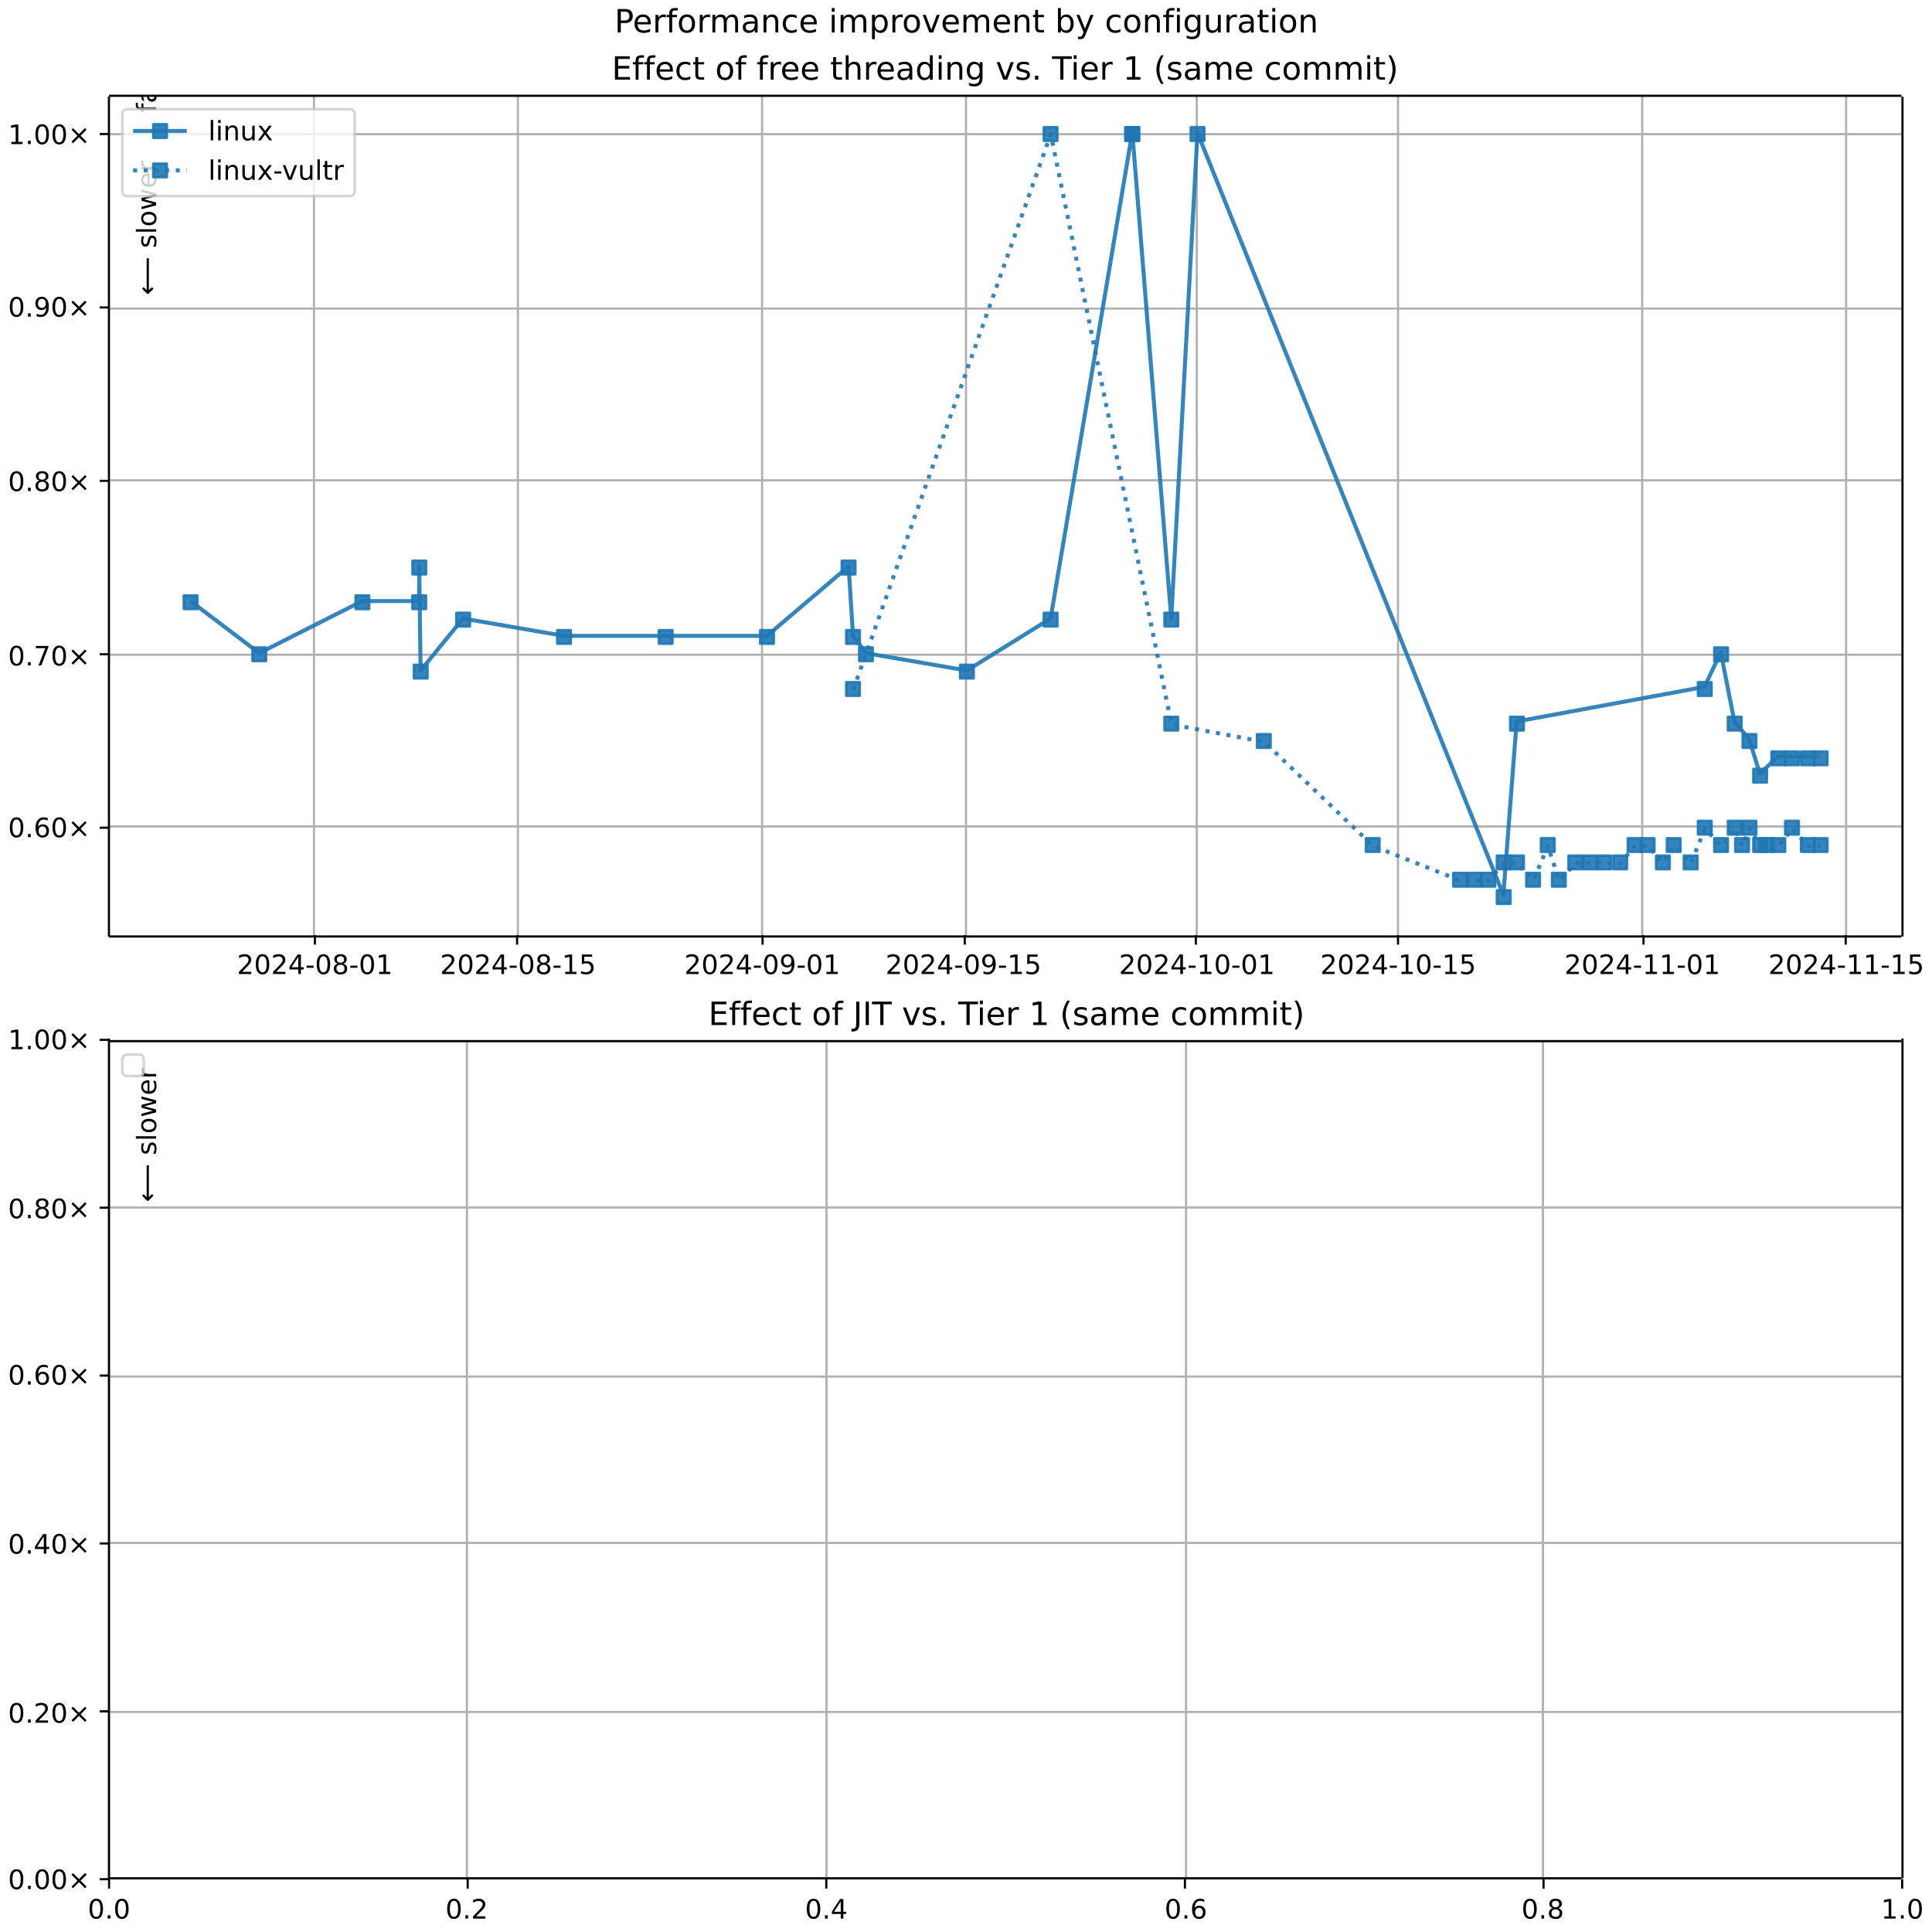
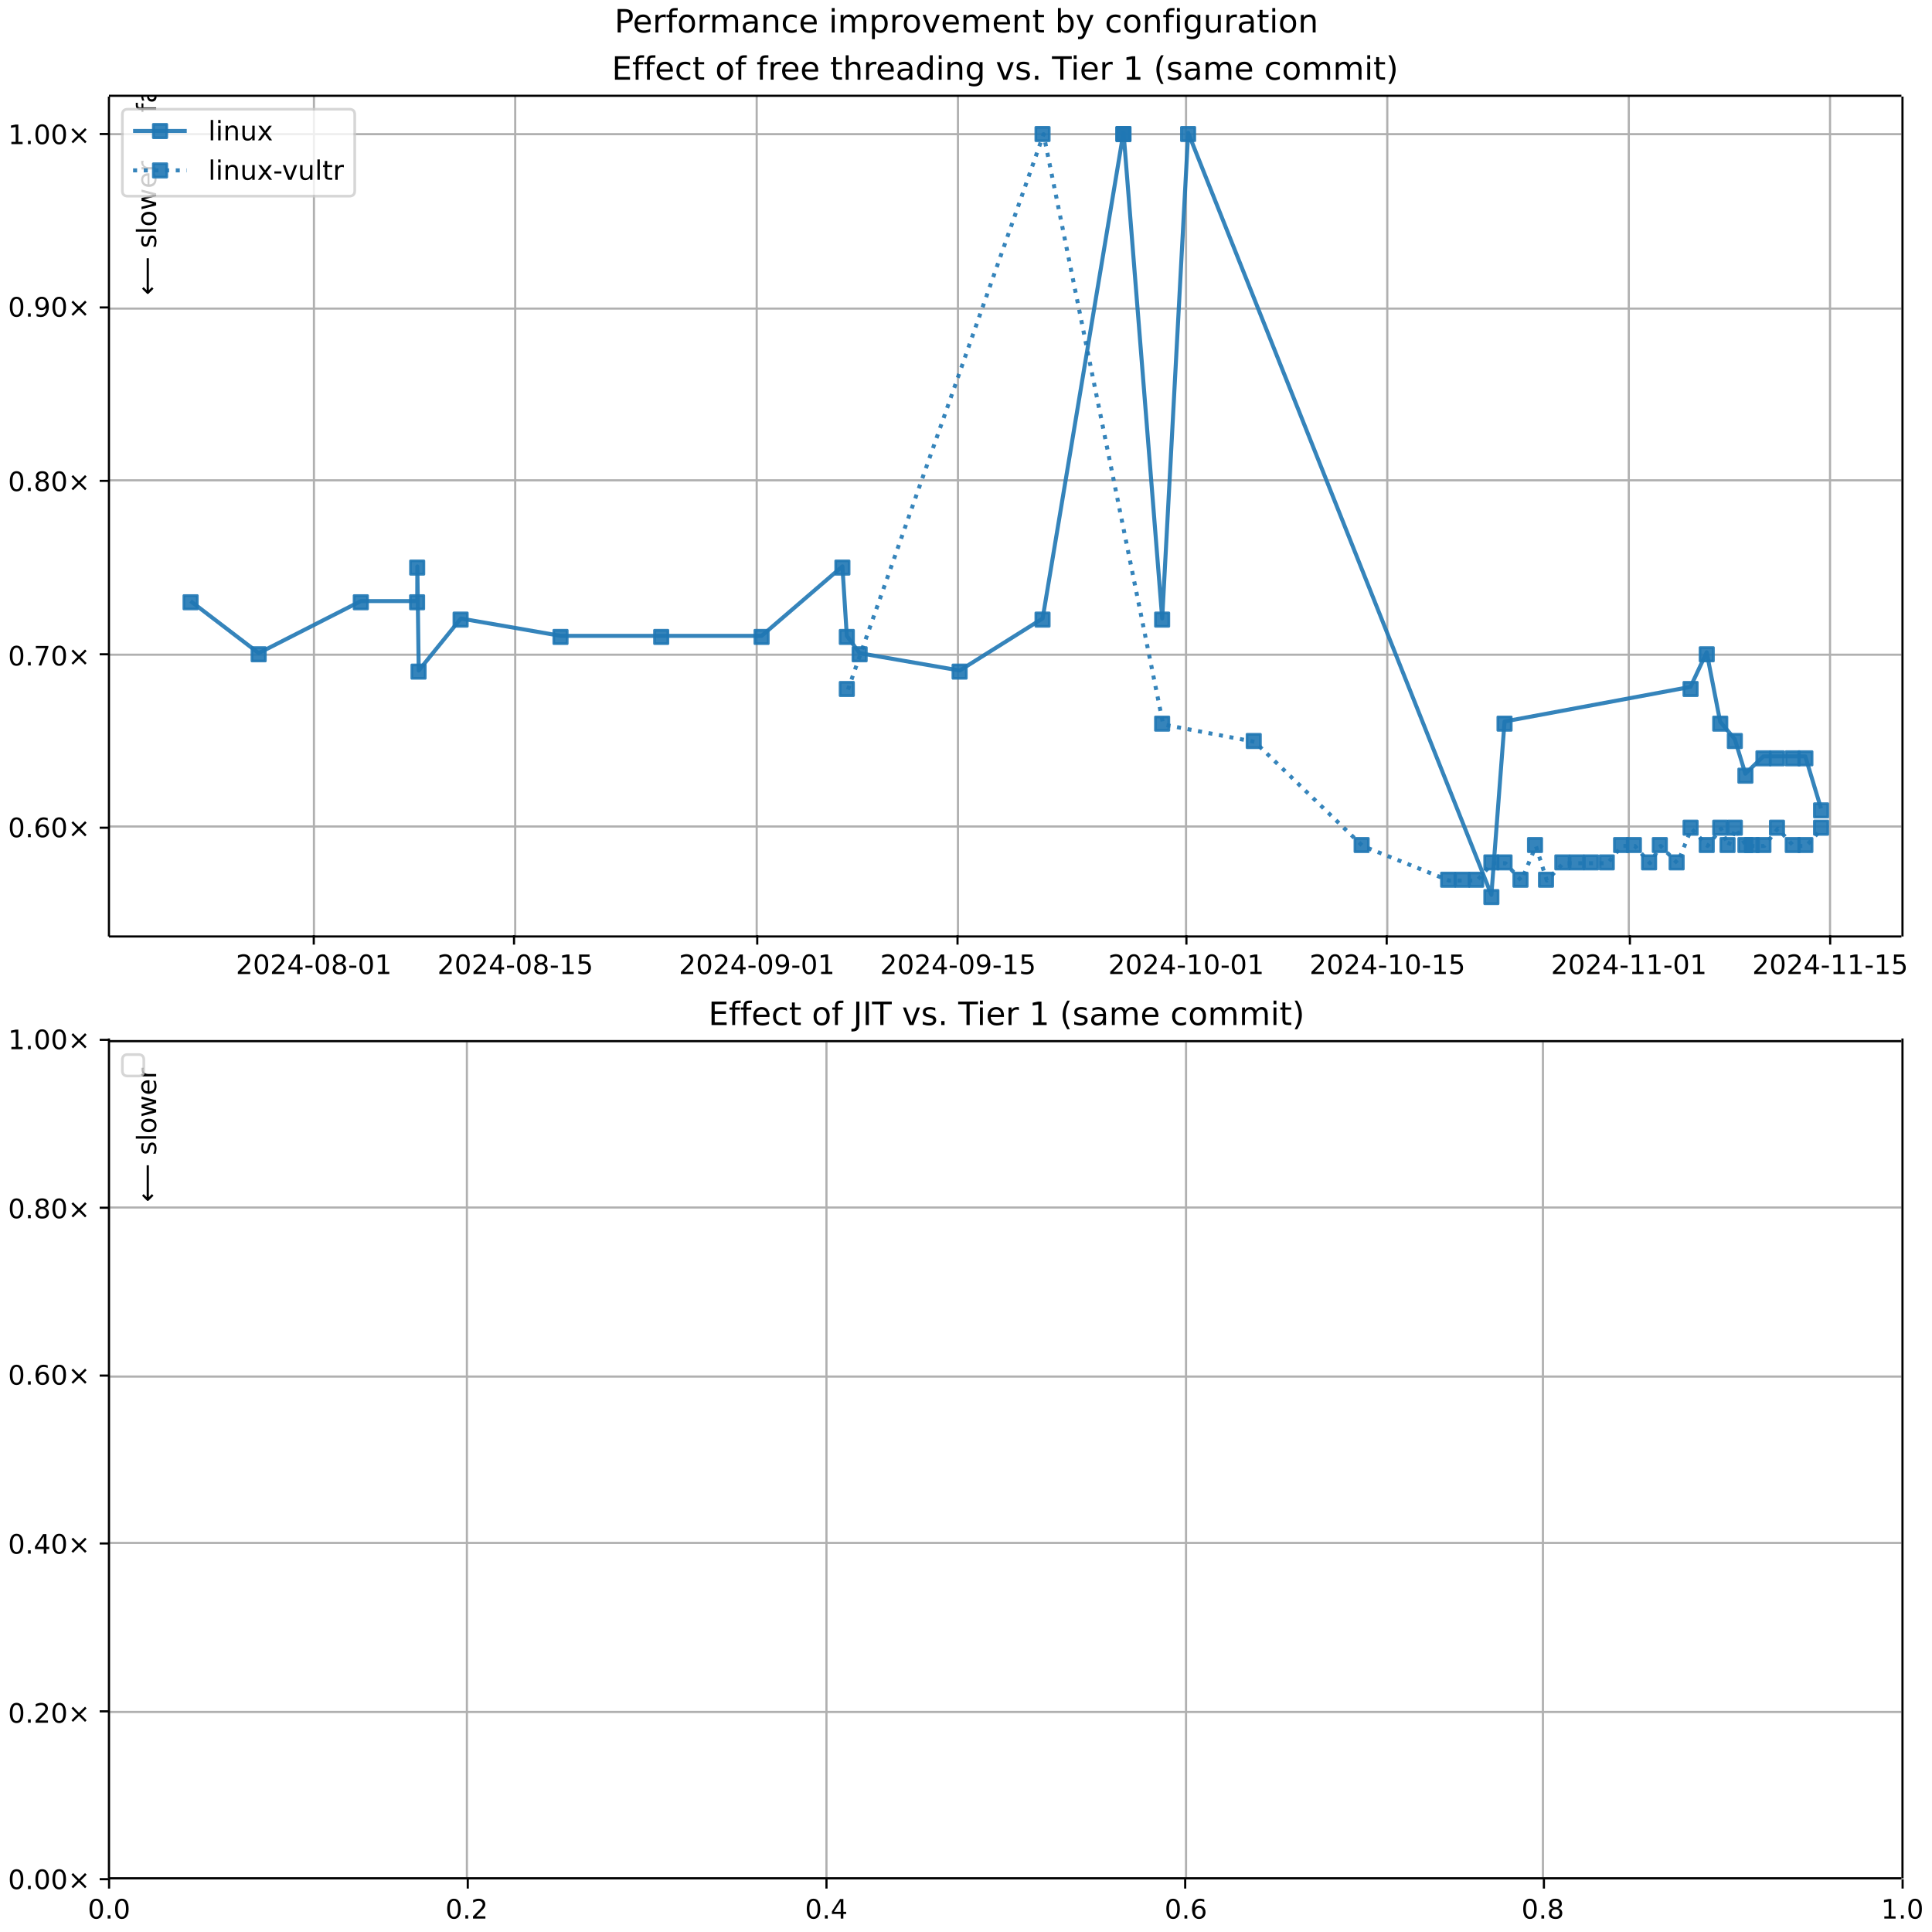
<svg xmlns="http://www.w3.org/2000/svg" xmlns:xlink="http://www.w3.org/1999/xlink" width="720pt" height="720pt" version="1.1" viewBox="0 0 720 720">
  <defs>
    <style type="text/css">*{stroke-linejoin: round; stroke-linecap: butt}</style>
  </defs>
  <path d="m0 720h720v-720h-720z" fill="#fff" />
  <path d="m40.6 349h668v-313h-668z" fill="#fff" />
  <path d="m117 349v-313" clip-path="url(#c)" fill="none" stroke="#b0b0b0" stroke-linecap="square" stroke-width=".8" />
  <defs>
    <path id="j" d="m0 0v3.5" stroke="#000" stroke-width=".8" />
  </defs>
-   <use x="117.356" y="348.529" stroke="#000000" stroke-width=".8" xlink:href="#j" />
-   <g transform="translate(88.3 363) scale(.1 -.1)">
+   <use x="116.929" y="348.529" stroke="#000000" stroke-width=".8" xlink:href="#j" />
+   <g transform="translate(87.9 363) scale(.1 -.1)">
    <defs>
      <path id="f" transform="scale(.0156)" d="m1228 531h2203v-531h-2962v531q359 372 979 998 621 627 780 809 303 340 423 576 121 236 121 464 0 372-261 606-261 235-680 235-297 0-627-103-329-103-704-313v638q381 153 712 231 332 78 607 78 725 0 1156-363 431-362 431-968 0-288-108-546-107-257-392-607-78-91-497-524-418-433-1181-1211z" />
      <path id="b" transform="scale(.0156)" d="m2034 4250q-487 0-733-480-245-479-245-1442 0-959 245-1439 246-480 733-480 491 0 736 480 246 480 246 1439 0 963-246 1442-245 480-736 480zm0 500q785 0 1199-621 414-620 414-1801 0-1178-414-1799-414-620-1199-620-784 0-1198 620-414 621-414 1799 0 1181 414 1801 414 621 1198 621z" />
      <path id="r" transform="scale(.0156)" d="m2419 4116-1594-2491h1594v2491zm-166 550h794v-3041h666v-525h-666v-1100h-628v1100h-2106v609l1940 2957z" />
      <path id="h" transform="scale(.0156)" d="m313 2009h1684v-512h-1684v512z" />
      <path id="y" transform="scale(.0156)" d="m2034 2216q-450 0-708-241-257-241-257-662 0-422 257-663 258-241 708-241t709 242q260 243 260 662 0 421-258 662-257 241-711 241zm-631 268q-406 100-633 378-226 279-226 679 0 559 398 884 399 325 1092 325 697 0 1094-325t397-884q0-400-227-679-226-278-629-378 456-106 710-416 255-309 255-755 0-679-414-1042-414-362-1186-362-771 0-1186 362-414 363-414 1042 0 446 256 755 257 310 713 416zm-231 997q0-362 226-565 227-203 636-203 407 0 636 203 230 203 230 565 0 363-230 566-229 203-636 203-409 0-636-203-226-203-226-566z" />
      <path id="d" transform="scale(.0156)" d="m794 531h1031v3560l-1122-225v575l1116 225h631v-4135h1031v-531h-2687v531z" />
    </defs>
    <use xlink:href="#f" />
    <use x="63.623" xlink:href="#b" />
    <use x="127.246" xlink:href="#f" />
    <use x="190.869" xlink:href="#r" />
    <use x="254.492" xlink:href="#h" />
    <use x="290.576" xlink:href="#b" />
    <use x="354.199" xlink:href="#y" />
    <use x="417.822" xlink:href="#h" />
    <use x="453.906" xlink:href="#b" />
    <use x="517.529" xlink:href="#d" />
  </g>
-   <path d="m193 349v-313" clip-path="url(#c)" fill="none" stroke="#b0b0b0" stroke-linecap="square" stroke-width=".8" />
-   <use x="192.703" y="348.529" stroke="#000000" stroke-width=".8" xlink:href="#j" />
-   <g transform="translate(164 363) scale(.1 -.1)">
+   <path d="m192 349v-313" clip-path="url(#c)" fill="none" stroke="#b0b0b0" stroke-linecap="square" stroke-width=".8" />
+   <use x="191.568" y="348.529" stroke="#000000" stroke-width=".8" xlink:href="#j" />
+   <g transform="translate(163 363) scale(.1 -.1)">
    <defs>
      <path id="ab" transform="scale(.0156)" d="m691 4666h2478v-532h-1900v-1143q137 47 274 70 138 23 276 23 781 0 1237-428 457-428 457-1159 0-753-469-1171-469-417-1322-417-294 0-599 50-304 50-629 150v635q281-153 581-228t634-75q541 0 856 284 316 284 316 772 0 487-316 771-315 285-856 285-253 0-505-56-251-56-513-175v2344z" />
    </defs>
    <use xlink:href="#f" />
    <use x="63.623" xlink:href="#b" />
    <use x="127.246" xlink:href="#f" />
    <use x="190.869" xlink:href="#r" />
    <use x="254.492" xlink:href="#h" />
    <use x="290.576" xlink:href="#b" />
    <use x="354.199" xlink:href="#y" />
    <use x="417.822" xlink:href="#h" />
    <use x="453.906" xlink:href="#d" />
    <use x="517.529" xlink:href="#ab" />
  </g>
-   <path d="m284 349v-313" clip-path="url(#c)" fill="none" stroke="#b0b0b0" stroke-linecap="square" stroke-width=".8" />
-   <use x="284.195" y="348.529" stroke="#000000" stroke-width=".8" xlink:href="#j" />
-   <g transform="translate(255 363) scale(.1 -.1)">
+   <path d="m282 349v-313" clip-path="url(#c)" fill="none" stroke="#b0b0b0" stroke-linecap="square" stroke-width=".8" />
+   <use x="282.201" y="348.529" stroke="#000000" stroke-width=".8" xlink:href="#j" />
+   <g transform="translate(253 363) scale(.1 -.1)">
    <defs>
      <path id="ad" transform="scale(.0156)" d="m703 97v575q238-113 481-172 244-59 479-59 625 0 954 420 330 420 377 1277-181-269-460-413-278-144-615-144-700 0-1108 423-408 424-408 1159 0 718 425 1152 425 435 1131 435 810 0 1236-621 427-620 427-1801 0-1103-524-1761-523-658-1407-658-238 0-482 47-243 47-506 141zm1256 1978q425 0 673 290 249 291 249 798 0 503-249 795-248 292-673 292t-673-292-248-795q0-507 248-798 248-290 673-290z" />
    </defs>
    <use xlink:href="#f" />
    <use x="63.623" xlink:href="#b" />
    <use x="127.246" xlink:href="#f" />
    <use x="190.869" xlink:href="#r" />
    <use x="254.492" xlink:href="#h" />
    <use x="290.576" xlink:href="#b" />
    <use x="354.199" xlink:href="#ad" />
    <use x="417.822" xlink:href="#h" />
    <use x="453.906" xlink:href="#b" />
    <use x="517.529" xlink:href="#d" />
  </g>
-   <path d="m360 349v-313" clip-path="url(#c)" fill="none" stroke="#b0b0b0" stroke-linecap="square" stroke-width=".8" />
-   <use x="359.541" y="348.529" stroke="#000000" stroke-width=".8" xlink:href="#j" />
-   <g transform="translate(330 363) scale(.1 -.1)">
+   <path d="m357 349v-313" clip-path="url(#c)" fill="none" stroke="#b0b0b0" stroke-linecap="square" stroke-width=".8" />
+   <use x="356.84" y="348.529" stroke="#000000" stroke-width=".8" xlink:href="#j" />
+   <g transform="translate(328 363) scale(.1 -.1)">
    <use xlink:href="#f" />
    <use x="63.623" xlink:href="#b" />
    <use x="127.246" xlink:href="#f" />
    <use x="190.869" xlink:href="#r" />
    <use x="254.492" xlink:href="#h" />
    <use x="290.576" xlink:href="#b" />
    <use x="354.199" xlink:href="#ad" />
    <use x="417.822" xlink:href="#h" />
    <use x="453.906" xlink:href="#d" />
    <use x="517.529" xlink:href="#ab" />
  </g>
-   <path d="m446 349v-313" clip-path="url(#c)" fill="none" stroke="#b0b0b0" stroke-linecap="square" stroke-width=".8" />
-   <use x="445.651" y="348.529" stroke="#000000" stroke-width=".8" xlink:href="#j" />
-   <g transform="translate(417 363) scale(.1 -.1)">
+   <path d="m442 349v-313" clip-path="url(#c)" fill="none" stroke="#b0b0b0" stroke-linecap="square" stroke-width=".8" />
+   <use x="442.142" y="348.529" stroke="#000000" stroke-width=".8" xlink:href="#j" />
+   <g transform="translate(413 363) scale(.1 -.1)">
    <use xlink:href="#f" />
    <use x="63.623" xlink:href="#b" />
    <use x="127.246" xlink:href="#f" />
    <use x="190.869" xlink:href="#r" />
    <use x="254.492" xlink:href="#h" />
    <use x="290.576" xlink:href="#d" />
    <use x="354.199" xlink:href="#b" />
    <use x="417.822" xlink:href="#h" />
    <use x="453.906" xlink:href="#b" />
    <use x="517.529" xlink:href="#d" />
  </g>
-   <path d="m521 349v-313" clip-path="url(#c)" fill="none" stroke="#b0b0b0" stroke-linecap="square" stroke-width=".8" />
-   <use x="520.998" y="348.529" stroke="#000000" stroke-width=".8" xlink:href="#j" />
-   <g transform="translate(492 363) scale(.1 -.1)">
+   <path d="m517 349v-313" clip-path="url(#c)" fill="none" stroke="#b0b0b0" stroke-linecap="square" stroke-width=".8" />
+   <use x="516.781" y="348.529" stroke="#000000" stroke-width=".8" xlink:href="#j" />
+   <g transform="translate(488 363) scale(.1 -.1)">
    <use xlink:href="#f" />
    <use x="63.623" xlink:href="#b" />
    <use x="127.246" xlink:href="#f" />
    <use x="190.869" xlink:href="#r" />
    <use x="254.492" xlink:href="#h" />
    <use x="290.576" xlink:href="#d" />
    <use x="354.199" xlink:href="#b" />
    <use x="417.822" xlink:href="#h" />
    <use x="453.906" xlink:href="#d" />
    <use x="517.529" xlink:href="#ab" />
  </g>
-   <path d="m612 349v-313" clip-path="url(#c)" fill="none" stroke="#b0b0b0" stroke-linecap="square" stroke-width=".8" />
-   <use x="612.49" y="348.529" stroke="#000000" stroke-width=".8" xlink:href="#j" />
-   <g transform="translate(583 363) scale(.1 -.1)">
+   <path d="m607 349v-313" clip-path="url(#c)" fill="none" stroke="#b0b0b0" stroke-linecap="square" stroke-width=".8" />
+   <use x="607.414" y="348.529" stroke="#000000" stroke-width=".8" xlink:href="#j" />
+   <g transform="translate(578 363) scale(.1 -.1)">
    <use xlink:href="#f" />
    <use x="63.623" xlink:href="#b" />
    <use x="127.246" xlink:href="#f" />
    <use x="190.869" xlink:href="#r" />
    <use x="254.492" xlink:href="#h" />
    <use x="290.576" xlink:href="#d" />
    <use x="354.199" xlink:href="#d" />
    <use x="417.822" xlink:href="#h" />
    <use x="453.906" xlink:href="#b" />
    <use x="517.529" xlink:href="#d" />
  </g>
-   <path d="m688 349v-313" clip-path="url(#c)" fill="none" stroke="#b0b0b0" stroke-linecap="square" stroke-width=".8" />
-   <use x="687.836" y="348.529" stroke="#000000" stroke-width=".8" xlink:href="#j" />
-   <g transform="translate(659 363) scale(.1 -.1)">
+   <path d="m682 349v-313" clip-path="url(#c)" fill="none" stroke="#b0b0b0" stroke-linecap="square" stroke-width=".8" />
+   <use x="682.053" y="348.529" stroke="#000000" stroke-width=".8" xlink:href="#j" />
+   <g transform="translate(653 363) scale(.1 -.1)">
    <use xlink:href="#f" />
    <use x="63.623" xlink:href="#b" />
    <use x="127.246" xlink:href="#f" />
    <use x="190.869" xlink:href="#r" />
    <use x="254.492" xlink:href="#h" />
    <use x="290.576" xlink:href="#d" />
    <use x="354.199" xlink:href="#d" />
    <use x="417.822" xlink:href="#h" />
    <use x="453.906" xlink:href="#d" />
    <use x="517.529" xlink:href="#ab" />
  </g>
  <path d="m40.6 308h668" clip-path="url(#c)" fill="none" stroke="#b0b0b0" stroke-linecap="square" stroke-width=".8" />
  <defs>
    <path id="l" d="m0 0h-3.5" stroke="#000" stroke-width=".8" />
  </defs>
  <use x="40.646" y="308.46" stroke="#000000" stroke-width=".8" xlink:href="#l" />
  <g transform="translate(3 312) scale(.1 -.1)">
    <defs>
      <path id="e" transform="scale(.0156)" d="m684 794h660v-794h-660v794z" />
      <path id="ae" transform="scale(.0156)" d="m2113 2584q-425 0-674-291-248-290-248-796 0-503 248-796 249-292 674-292t673 292q248 293 248 796 0 506-248 796-248 291-673 291zm1253 1979v-575q-238 112-480 171-242 60-480 60-625 0-955-422-329-422-376-1275 184 272 462 417 279 145 613 145 703 0 1111-427 408-426 408-1160 0-719-425-1154-425-434-1131-434-810 0-1238 620-428 621-428 1799 0 1106 525 1764t1409 658q238 0 480-47t505-140z" />
      <path id="m" transform="scale(.0156)" d="m4488 3438-1429-1435 1429-1428-372-378-1435 1434-1434-1434-369 378 1425 1428-1425 1435 369 378 1434-1435 1435 1435 372-378z" />
    </defs>
    <use xlink:href="#b" />
    <use x="63.623" xlink:href="#e" />
    <use x="95.41" xlink:href="#ae" />
    <use x="159.033" xlink:href="#b" />
    <use x="222.656" xlink:href="#m" />
  </g>
  <path d="m40.6 244h668" clip-path="url(#c)" fill="none" stroke="#b0b0b0" stroke-linecap="square" stroke-width=".8" />
  <use x="40.646" y="243.833" stroke="#000000" stroke-width=".8" xlink:href="#l" />
  <g transform="translate(3 248) scale(.1 -.1)">
    <defs>
      <path id="av" transform="scale(.0156)" d="m525 4666h3e3v-269l-1694-4397h-659l1594 4134h-2241v532z" />
    </defs>
    <use xlink:href="#b" />
    <use x="63.623" xlink:href="#e" />
    <use x="95.41" xlink:href="#av" />
    <use x="159.033" xlink:href="#b" />
    <use x="222.656" xlink:href="#m" />
  </g>
  <path d="m40.6 179h668" clip-path="url(#c)" fill="none" stroke="#b0b0b0" stroke-linecap="square" stroke-width=".8" />
  <use x="40.646" y="179.205" stroke="#000000" stroke-width=".8" xlink:href="#l" />
  <g transform="translate(3 183) scale(.1 -.1)">
    <use xlink:href="#b" />
    <use x="63.623" xlink:href="#e" />
    <use x="95.41" xlink:href="#y" />
    <use x="159.033" xlink:href="#b" />
    <use x="222.656" xlink:href="#m" />
  </g>
  <path d="m40.6 115h668" clip-path="url(#c)" fill="none" stroke="#b0b0b0" stroke-linecap="square" stroke-width=".8" />
  <use x="40.646" y="114.578" stroke="#000000" stroke-width=".8" xlink:href="#l" />
  <g transform="translate(3 118) scale(.1 -.1)">
    <use xlink:href="#b" />
    <use x="63.623" xlink:href="#e" />
    <use x="95.41" xlink:href="#ad" />
    <use x="159.033" xlink:href="#b" />
    <use x="222.656" xlink:href="#m" />
  </g>
  <path d="m40.6 50h668" clip-path="url(#c)" fill="none" stroke="#b0b0b0" stroke-linecap="square" stroke-width=".8" />
  <use x="40.646" y="49.951" stroke="#000000" stroke-width=".8" xlink:href="#l" />
  <g transform="translate(3 53.7) scale(.1 -.1)">
    <use xlink:href="#d" />
    <use x="63.623" xlink:href="#e" />
    <use x="95.41" xlink:href="#b" />
    <use x="159.033" xlink:href="#b" />
    <use x="222.656" xlink:href="#m" />
  </g>
-   <path d="m71 224 25.6 19.4 38.4-19.4h21.2l0.034-12.9 0.512 38.8 15.8-19.4 37.6 6.46h37.9 37.8l30.4-25.9 1.66 25.9 4.83 6.46 37.6 6.46 31.2-19.4 30.4-181h0.056l14.5 181 9.77-181 114 284 4.95-64.6 70-12.9 6.08-12.9 5.08 25.9 5.49 6.46 3.98 12.9 6.78-6.46h5.1 5.93 4.75" clip-path="url(#c)" fill="none" stroke="#1f77b4" stroke-linecap="square" stroke-opacity=".9" stroke-width="1.5" />
+   <path d="m71 224 25.4 19.4 38.1-19.4h21l0.034-12.9 0.508 38.8 15.7-19.4 37.2 6.46h37.5 37.4l30.1-25.9 1.64 25.9 4.78 6.46 37.3 6.46 30.9-19.4 30.1-181h0.056l14.4 181 9.68-181 113 284 4.91-64.6 69.3-12.9 6.02-12.9 5.03 25.9 5.44 6.46 3.94 12.9 6.71-6.46h5.05 5.87 4.71l5.86 19.4" clip-path="url(#c)" fill="none" stroke="#1f77b4" stroke-linecap="square" stroke-opacity=".9" stroke-width="1.5" />
  <defs>
    <path id="a" d="m-2.5 2.5h5v-5h-5z" stroke="#1f77b4" stroke-opacity=".9" />
  </defs>
  <g clip-path="url(#c)" fill="#1f77b4" fill-opacity=".9" stroke="#1f77b4" stroke-opacity=".9">
-     <use x="71.02" y="224.444" xlink:href="#a" />
-     <use x="96.627" y="243.833" xlink:href="#a" />
-     <use x="135.056" y="224.444" xlink:href="#a" />
-     <use x="156.229" y="224.444" xlink:href="#a" />
-     <use x="156.263" y="211.519" xlink:href="#a" />
-     <use x="156.776" y="250.295" xlink:href="#a" />
-     <use x="172.6" y="230.907" xlink:href="#a" />
-     <use x="210.187" y="237.37" xlink:href="#a" />
-     <use x="248.071" y="237.37" xlink:href="#a" />
-     <use x="285.828" y="237.37" xlink:href="#a" />
-     <use x="316.232" y="211.519" xlink:href="#a" />
-     <use x="317.889" y="237.37" xlink:href="#a" />
-     <use x="322.716" y="243.833" xlink:href="#a" />
-     <use x="360.326" y="250.295" xlink:href="#a" />
-     <use x="391.525" y="230.907" xlink:href="#a" />
-     <use x="421.923" y="49.951" xlink:href="#a" />
-     <use x="421.98" y="49.951" xlink:href="#a" />
-     <use x="436.516" y="230.907" xlink:href="#a" />
-     <use x="446.289" y="49.951" xlink:href="#a" />
-     <use x="560.381" y="334.311" xlink:href="#a" />
-     <use x="565.332" y="269.684" xlink:href="#a" />
-     <use x="635.318" y="256.758" xlink:href="#a" />
-     <use x="641.394" y="243.833" xlink:href="#a" />
-     <use x="646.477" y="269.684" xlink:href="#a" />
-     <use x="651.969" y="276.146" xlink:href="#a" />
-     <use x="655.948" y="289.072" xlink:href="#a" />
-     <use x="662.726" y="282.609" xlink:href="#a" />
-     <use x="667.822" y="282.609" xlink:href="#a" />
-     <use x="673.752" y="282.609" xlink:href="#a" />
-     <use x="678.506" y="282.609" xlink:href="#a" />
+     <use x="71.027" y="224.444" xlink:href="#a" />
+     <use x="96.394" y="243.833" xlink:href="#a" />
+     <use x="134.462" y="224.444" xlink:href="#a" />
+     <use x="155.437" y="224.444" xlink:href="#a" />
+     <use x="155.471" y="211.519" xlink:href="#a" />
+     <use x="155.978" y="250.295" xlink:href="#a" />
+     <use x="171.654" y="230.907" xlink:href="#a" />
+     <use x="208.888" y="237.37" xlink:href="#a" />
+     <use x="246.416" y="237.37" xlink:href="#a" />
+     <use x="283.819" y="237.37" xlink:href="#a" />
+     <use x="313.938" y="211.519" xlink:href="#a" />
+     <use x="315.579" y="237.37" xlink:href="#a" />
+     <use x="320.361" y="243.833" xlink:href="#a" />
+     <use x="357.617" y="250.295" xlink:href="#a" />
+     <use x="388.524" y="230.907" xlink:href="#a" />
+     <use x="418.637" y="49.951" xlink:href="#a" />
+     <use x="418.693" y="49.951" xlink:href="#a" />
+     <use x="433.092" y="230.907" xlink:href="#a" />
+     <use x="442.774" y="49.951" xlink:href="#a" />
+     <use x="555.795" y="334.311" xlink:href="#a" />
+     <use x="560.7" y="269.684" xlink:href="#a" />
+     <use x="630.029" y="256.758" xlink:href="#a" />
+     <use x="636.048" y="243.833" xlink:href="#a" />
+     <use x="641.082" y="269.684" xlink:href="#a" />
+     <use x="646.523" y="276.146" xlink:href="#a" />
+     <use x="650.465" y="289.072" xlink:href="#a" />
+     <use x="657.179" y="282.609" xlink:href="#a" />
+     <use x="662.227" y="282.609" xlink:href="#a" />
+     <use x="668.102" y="282.609" xlink:href="#a" />
+     <use x="672.811" y="282.609" xlink:href="#a" />
+     <use x="678.666" y="301.997" xlink:href="#a" />
  </g>
  <g stroke="#1f77b4" stroke-opacity=".9">
-     <path d="m318 257 73.6-207 45 220 34.5 6.46 40.6 38.8 32.5 12.9h5.31 5.24l5.72-6.46h4.95l6 6.46 5.47-12.9 4.13 12.9 6.15-6.46h5.44 5.37 5.9l5.38-6.46h4.83l5.7 6.46 4.04-6.46 6.32 6.46 5.25-12.9 6.08 6.46 5.08-6.46 2.75 6.46 2.75-6.46 3.98 6.46h2.42 4.36l5.1-6.46 5.93 6.46h4.75" clip-path="url(#c)" fill="none" stroke-dasharray="1.5,2.475" stroke-width="1.5" />
+     <path d="m316 257 72.9-207 44.6 220 34.1 6.46 40.2 38.8 32.2 12.9h5.26 5.19l5.66-6.46h4.91l5.94 6.46 5.42-12.9 4.09 12.9 6.09-6.46h5.39 5.32 5.85l5.33-6.46h4.78l5.65 6.46 4-6.46 6.26 6.46 5.2-12.9 6.02 6.46 5.03-6.46 2.72 6.46 2.72-6.46 3.94 6.46h2.4 4.32l5.05-6.46 5.87 6.46h4.71l5.86-6.46" clip-path="url(#c)" fill="none" stroke-dasharray="1.5,2.475" stroke-width="1.5" />
    <g clip-path="url(#c)" fill="#1f77b4" fill-opacity=".9">
-       <use x="317.889" y="256.758" xlink:href="#a" />
-       <use x="391.525" y="49.951" xlink:href="#a" />
-       <use x="436.516" y="269.684" xlink:href="#a" />
-       <use x="470.979" y="276.146" xlink:href="#a" />
-       <use x="511.57" y="314.923" xlink:href="#a" />
-       <use x="544.114" y="327.848" xlink:href="#a" />
-       <use x="549.428" y="327.848" xlink:href="#a" />
-       <use x="554.664" y="327.848" xlink:href="#a" />
-       <use x="560.381" y="321.386" xlink:href="#a" />
-       <use x="565.332" y="321.386" xlink:href="#a" />
-       <use x="571.333" y="327.848" xlink:href="#a" />
-       <use x="576.802" y="314.923" xlink:href="#a" />
-       <use x="580.928" y="327.848" xlink:href="#a" />
-       <use x="587.077" y="321.386" xlink:href="#a" />
-       <use x="592.516" y="321.386" xlink:href="#a" />
-       <use x="597.889" y="321.386" xlink:href="#a" />
-       <use x="603.793" y="321.386" xlink:href="#a" />
-       <use x="609.173" y="314.923" xlink:href="#a" />
-       <use x="614.002" y="314.923" xlink:href="#a" />
-       <use x="619.706" y="321.386" xlink:href="#a" />
-       <use x="623.744" y="314.923" xlink:href="#a" />
-       <use x="630.066" y="321.386" xlink:href="#a" />
-       <use x="635.318" y="308.46" xlink:href="#a" />
-       <use x="641.394" y="314.923" xlink:href="#a" />
-       <use x="646.477" y="308.46" xlink:href="#a" />
-       <use x="649.223" y="314.923" xlink:href="#a" />
-       <use x="651.969" y="308.46" xlink:href="#a" />
-       <use x="655.948" y="314.923" xlink:href="#a" />
-       <use x="658.368" y="314.923" xlink:href="#a" />
-       <use x="662.726" y="314.923" xlink:href="#a" />
-       <use x="667.822" y="308.46" xlink:href="#a" />
-       <use x="673.752" y="314.923" xlink:href="#a" />
-       <use x="678.506" y="314.923" xlink:href="#a" />
+       <use x="315.579" y="256.758" xlink:href="#a" />
+       <use x="388.524" y="49.951" xlink:href="#a" />
+       <use x="433.092" y="269.684" xlink:href="#a" />
+       <use x="467.232" y="276.146" xlink:href="#a" />
+       <use x="507.442" y="314.923" xlink:href="#a" />
+       <use x="539.681" y="327.848" xlink:href="#a" />
+       <use x="544.945" y="327.848" xlink:href="#a" />
+       <use x="550.132" y="327.848" xlink:href="#a" />
+       <use x="555.795" y="321.386" xlink:href="#a" />
+       <use x="560.7" y="321.386" xlink:href="#a" />
+       <use x="566.644" y="327.848" xlink:href="#a" />
+       <use x="572.062" y="314.923" xlink:href="#a" />
+       <use x="576.149" y="327.848" xlink:href="#a" />
+       <use x="582.24" y="321.386" xlink:href="#a" />
+       <use x="587.628" y="321.386" xlink:href="#a" />
+       <use x="592.95" y="321.386" xlink:href="#a" />
+       <use x="598.8" y="321.386" xlink:href="#a" />
+       <use x="604.129" y="314.923" xlink:href="#a" />
+       <use x="608.912" y="314.923" xlink:href="#a" />
+       <use x="614.563" y="321.386" xlink:href="#a" />
+       <use x="618.563" y="314.923" xlink:href="#a" />
+       <use x="624.826" y="321.386" xlink:href="#a" />
+       <use x="630.029" y="308.46" xlink:href="#a" />
+       <use x="636.048" y="314.923" xlink:href="#a" />
+       <use x="641.082" y="308.46" xlink:href="#a" />
+       <use x="643.803" y="314.923" xlink:href="#a" />
+       <use x="646.523" y="308.46" xlink:href="#a" />
+       <use x="650.465" y="314.923" xlink:href="#a" />
+       <use x="652.863" y="314.923" xlink:href="#a" />
+       <use x="657.179" y="314.923" xlink:href="#a" />
+       <use x="662.227" y="308.46" xlink:href="#a" />
+       <use x="668.102" y="314.923" xlink:href="#a" />
+       <use x="672.811" y="314.923" xlink:href="#a" />
+       <use x="678.666" y="308.46" xlink:href="#a" />
    </g>
  </g>
  <path d="m40.6 349v-313" fill="none" stroke="#000" stroke-linecap="square" stroke-width=".8" />
  <path d="m709 349v-313" fill="none" stroke="#000" stroke-linecap="square" stroke-width=".8" />
  <path d="m40.6 349h668" fill="none" stroke="#000" stroke-linecap="square" stroke-width=".8" />
  <path d="m40.6 35.7h668" fill="none" stroke="#000" stroke-linecap="square" stroke-width=".8" />
  <g clip-path="url(#c)">
    <g transform="translate(58.2 42) rotate(-90) scale(.1 -.1)">
      <defs>
        <path id="n" transform="scale(.0156)" d="m2375 4863v-479h-550q-309 0-430-125-120-125-120-450v-309h947v-447h-947v-3053h-578v3053h-550v447h550v244q0 584 272 851 272 268 862 268h544z" />
        <path id="v" transform="scale(.0156)" d="m2194 1759q-697 0-966-159t-269-544q0-306 202-486 202-179 548-179 479 0 768 339t289 901v128h-572zm1147 238v-2e3h-575v531q-197-318-491-470t-719-152q-537 0-855 302-317 302-317 808 0 590 395 890 396 300 1180 300h807v57q0 397-261 614t-733 217q-300 0-585-72-284-72-546-216v532q315 122 612 182 297 61 578 61 760 0 1135-394 375-393 375-1193z" />
        <path id="t" transform="scale(.0156)" d="m2834 3397v-544q-243 125-506 187-262 63-544 63-428 0-642-131t-214-394q0-200 153-314t616-217l197-44q612-131 870-370t258-667q0-488-386-773-386-284-1061-284-281 0-586 55t-642 164v594q319-166 628-249 309-82 613-82 406 0 624 139 219 139 219 392 0 234-158 359-157 125-692 241l-200 47q-534 112-772 345-237 233-237 639 0 494 350 762 350 269 994 269 318 0 599-47 282-46 519-140z" />
        <path id="o" transform="scale(.0156)" d="m1172 4494v-994h1184v-447h-1184v-1900q0-428 117-550t477-122h590v-481h-590q-666 0-919 248-253 249-253 905v1900h-422v447h422v994h578z" />
        <path id="g" transform="scale(.0156)" d="m3597 1894v-281h-2644q38-594 358-905t892-311q331 0 642 81t618 244v-544q-310-131-635-200t-659-69q-838 0-1327 487-489 488-489 1320 0 859 464 1363 464 505 1252 505 706 0 1117-455 411-454 411-1235zm-575 169q-6 471-264 752-258 282-683 282-481 0-770-272t-333-766l2050 4z" />
        <path id="k" transform="scale(.0156)" d="m2631 2963q-97 56-211 82-114 27-251 27-488 0-749-317t-261-911v-1844h-578v3500h578v-544q182 319 472 473 291 155 707 155 59 0 131-8 72-7 159-23l3-590z" />
        <path id="al" transform="scale(.0156)" d="m8863 2147v-281l-1229-1228-375 375 729 728h-7622v531h7622l-729 728 375 375 1229-1228z" />
      </defs>
      <use xlink:href="#n" />
      <use x="35.205" xlink:href="#v" />
      <use x="96.484" xlink:href="#t" />
      <use x="148.584" xlink:href="#o" />
      <use x="187.793" xlink:href="#g" />
      <use x="249.316" xlink:href="#k" />
      <use x="290.43" xlink:href="#DejaVuSans-20" />
      <use x="322.217" xlink:href="#al" />
    </g>
  </g>
  <g clip-path="url(#c)">
    <g transform="translate(58.2 110) rotate(-90) scale(.1 -.1)">
      <defs>
        <path id="am" transform="scale(.0156)" d="m313 1866v281l1228 1228 375-375-728-728h7621v-531h-7621l728-728-375-375-1228 1228z" />
        <path id="x" transform="scale(.0156)" d="m603 4863h575v-4863h-575v4863z" />
        <path id="p" transform="scale(.0156)" d="m1959 3097q-462 0-731-361t-269-989 267-989q268-361 733-361 460 0 728 362 269 363 269 988 0 622-269 986-268 364-728 364zm0 487q750 0 1178-488 429-487 429-1349 0-859-429-1349-428-489-1178-489-753 0-1180 489-426 490-426 1349 0 862 426 1349 427 488 1180 488z" />
        <path id="ag" transform="scale(.0156)" d="m269 3500h575l719-2731 715 2731h678l719-2731 716 2731h575l-916-3500h-678l-753 2869-756-2869h-679l-915 3500z" />
      </defs>
      <use xlink:href="#am" />
      <use x="143.359" xlink:href="#DejaVuSans-20" />
      <use x="175.146" xlink:href="#t" />
      <use x="227.246" xlink:href="#x" />
      <use x="255.029" xlink:href="#p" />
      <use x="316.211" xlink:href="#ag" />
      <use x="397.998" xlink:href="#g" />
      <use x="459.521" xlink:href="#k" />
    </g>
  </g>
  <g transform="translate(228 29.7) scale(.12 -.12)">
    <defs>
      <path id="ai" transform="scale(.0156)" d="m628 4666h2950v-532h-2319v-1381h2222v-531h-2222v-1691h2375v-531h-3006v4666z" />
      <path id="w" transform="scale(.0156)" d="m3122 3366v-538q-244 135-489 202t-495 67q-560 0-870-355-309-354-309-995t309-996q310-354 870-354 250 0 495 67t489 202v-532q-241-112-499-168-257-57-548-57-791 0-1257 497-465 497-465 1341 0 856 470 1346 471 491 1290 491 265 0 518-55 253-54 491-163z" />
      <path id="ap" transform="scale(.0156)" d="m3513 2113v-2113h-575v2094q0 497-194 743-194 247-581 247-466 0-735-297-269-296-269-809v-1978h-578v4863h578v-1907q207 316 486 472 280 156 646 156 603 0 912-373 310-373 310-1098z" />
      <path id="aq" transform="scale(.0156)" d="m2906 2969v1894h575v-4863h-575v525q-181-312-458-464-276-152-664-152-634 0-1033 506-398 507-398 1332t398 1331q399 506 1033 506 388 0 664-152 277-151 458-463zm-1959-1222q0-634 261-995t717-361 718 361q263 361 263 995t-263 995q-262 361-718 361t-717-361-261-995z" />
      <path id="q" transform="scale(.0156)" d="m603 3500h575v-3500h-575v3500zm0 1363h575v-729h-575v729z" />
      <path id="u" transform="scale(.0156)" d="m3513 2113v-2113h-575v2094q0 497-194 743-194 247-581 247-466 0-735-297-269-296-269-809v-1978h-578v3500h578v-544q207 316 486 472 280 156 646 156 603 0 912-373 310-373 310-1098z" />
      <path id="ah" transform="scale(.0156)" d="m2906 1791q0 625-258 968-257 344-723 344-462 0-720-344-258-343-258-968 0-622 258-966t720-344q466 0 723 344 258 344 258 966zm575-1357q0-893-397-1329-396-436-1215-436-303 0-572 45t-522 139v559q253-137 500-202 247-66 503-66 566 0 847 295t281 892v285q-178-310-456-463t-666-153q-643 0-1037 490-394 491-394 1301 0 812 394 1302 394 491 1037 491 388 0 666-153t456-462v531h575v-3066z" />
      <path id="z" transform="scale(.0156)" d="m191 3500h609l1094-2937 1094 2937h609l-1313-3500h-781l-1312 3500z" />
      <path id="ac" transform="scale(.0156)" d="m-19 4666h3947v-532h-1656v-4134h-634v4134h-1657v532z" />
      <path id="ak" transform="scale(.0156)" d="m1984 4856q-418-718-622-1422-203-703-203-1425 0-721 205-1429t620-1424h-500q-468 735-701 1444t-233 1409q0 697 231 1403 232 707 703 1444h500z" />
      <path id="s" transform="scale(.0156)" d="m3328 2828q216 388 516 572t706 184q547 0 844-383 297-382 297-1088v-2113h-578v2094q0 503-179 746-178 244-543 244-447 0-707-297-259-296-259-809v-1978h-578v2094q0 506-178 748t-550 242q-441 0-701-298-259-298-259-808v-1978h-578v3500h578v-544q197 322 472 475t653 153q382 0 649-194 267-193 395-562z" />
      <path id="aj" transform="scale(.0156)" d="m513 4856h500q468-737 701-1444 233-706 233-1403 0-700-233-1409t-701-1444h-500q415 716 620 1424t205 1429q0 722-205 1425-205 704-620 1422z" />
    </defs>
    <use xlink:href="#ai" />
    <use x="63.184" xlink:href="#n" />
    <use x="98.389" xlink:href="#n" />
    <use x="133.594" xlink:href="#g" />
    <use x="195.117" xlink:href="#w" />
    <use x="250.098" xlink:href="#o" />
    <use x="289.307" xlink:href="#DejaVuSans-20" />
    <use x="321.094" xlink:href="#p" />
    <use x="382.275" xlink:href="#n" />
    <use x="417.48" xlink:href="#DejaVuSans-20" />
    <use x="449.268" xlink:href="#n" />
    <use x="484.473" xlink:href="#k" />
    <use x="523.336" xlink:href="#g" />
    <use x="584.859" xlink:href="#g" />
    <use x="646.383" xlink:href="#DejaVuSans-20" />
    <use x="678.17" xlink:href="#o" />
    <use x="717.379" xlink:href="#ap" />
    <use x="780.758" xlink:href="#k" />
    <use x="819.621" xlink:href="#g" />
    <use x="881.145" xlink:href="#v" />
    <use x="942.424" xlink:href="#aq" />
    <use x="1005.9" xlink:href="#q" />
    <use x="1033.684" xlink:href="#u" />
    <use x="1097.062" xlink:href="#ah" />
    <use x="1160.539" xlink:href="#DejaVuSans-20" />
    <use x="1192.326" xlink:href="#z" />
    <use x="1251.506" xlink:href="#t" />
    <use x="1303.605" xlink:href="#e" />
    <use x="1335.393" xlink:href="#DejaVuSans-20" />
    <use x="1367.18" xlink:href="#ac" />
    <use x="1425.139" xlink:href="#q" />
    <use x="1452.922" xlink:href="#g" />
    <use x="1514.445" xlink:href="#k" />
    <use x="1555.559" xlink:href="#DejaVuSans-20" />
    <use x="1587.346" xlink:href="#d" />
    <use x="1650.969" xlink:href="#DejaVuSans-20" />
    <use x="1682.756" xlink:href="#ak" />
    <use x="1721.77" xlink:href="#t" />
    <use x="1773.869" xlink:href="#v" />
    <use x="1835.148" xlink:href="#s" />
    <use x="1932.561" xlink:href="#g" />
    <use x="1994.084" xlink:href="#DejaVuSans-20" />
    <use x="2025.871" xlink:href="#w" />
    <use x="2080.852" xlink:href="#p" />
    <use x="2142.033" xlink:href="#s" />
    <use x="2239.445" xlink:href="#s" />
    <use x="2336.857" xlink:href="#q" />
    <use x="2364.641" xlink:href="#o" />
    <use x="2403.85" xlink:href="#aj" />
  </g>
  <path d="m47.6 73.1h82.6q2 0 2-2v-28.4q0-2-2-2h-82.6q-2 0-2 2v28.4q0 2 2 2z" fill="#fff" opacity=".8" stroke="#ccc" />
  <path d="m49.6 48.8h10 10" fill="none" stroke="#1f77b4" stroke-linecap="square" stroke-opacity=".9" stroke-width="1.5" />
  <use x="59.646" y="48.831" fill="#1f77b4" fill-opacity=".9" stroke="#1f77b4" stroke-opacity=".9" xlink:href="#a" />
  <g transform="translate(77.6 52.3) scale(.1 -.1)">
    <defs>
      <path id="aa" transform="scale(.0156)" d="m544 1381v2119h575v-2097q0-497 193-746 194-248 582-248 465 0 735 297 271 297 271 810v1984h575v-3500h-575v538q-209-319-486-474-276-155-642-155-603 0-916 375-312 375-312 1097zm1447 2203z" />
      <path id="af" transform="scale(.0156)" d="m3513 3500-1266-1703 1331-1797h-678l-1019 1375-1018-1375h-679l1360 1831-1244 1669h678l928-1247 928 1247h679z" />
    </defs>
    <use xlink:href="#x" />
    <use x="27.783" xlink:href="#q" />
    <use x="55.566" xlink:href="#u" />
    <use x="118.945" xlink:href="#aa" />
    <use x="182.324" xlink:href="#af" />
  </g>
  <path d="m49.6 63.5h10 10" fill="none" stroke="#1f77b4" stroke-dasharray="1.5,2.475" stroke-opacity=".9" stroke-width="1.5" />
  <use x="59.646" y="63.509" fill="#1f77b4" fill-opacity=".9" stroke="#1f77b4" stroke-opacity=".9" xlink:href="#a" />
  <g transform="translate(77.6 67) scale(.1 -.1)">
    <use xlink:href="#x" />
    <use x="27.783" xlink:href="#q" />
    <use x="55.566" xlink:href="#u" />
    <use x="118.945" xlink:href="#aa" />
    <use x="182.324" xlink:href="#af" />
    <use x="241.504" xlink:href="#h" />
    <use x="274.963" xlink:href="#z" />
    <use x="334.143" xlink:href="#aa" />
    <use x="397.521" xlink:href="#x" />
    <use x="425.305" xlink:href="#o" />
    <use x="464.514" xlink:href="#k" />
  </g>
  <path d="m40.6 700h668v-313h-668z" fill="#fff" />
  <path d="m40.6 700v-313" clip-path="url(#i)" fill="none" stroke="#b0b0b0" stroke-linecap="square" stroke-width=".8" />
  <use x="40.646" y="700.322" stroke="#000000" stroke-width=".8" xlink:href="#j" />
  <g transform="translate(32.7 715) scale(.1 -.1)">
    <use xlink:href="#b" />
    <use x="63.623" xlink:href="#e" />
    <use x="95.41" xlink:href="#b" />
  </g>
  <path d="m174 700v-313" clip-path="url(#i)" fill="none" stroke="#b0b0b0" stroke-linecap="square" stroke-width=".8" />
-   <use x="174.293" y="700.322" stroke="#000000" stroke-width=".8" xlink:href="#j" />
+   <use x="174.326" y="700.322" stroke="#000000" stroke-width=".8" xlink:href="#j" />
  <g transform="translate(166 715) scale(.1 -.1)">
    <use xlink:href="#b" />
    <use x="63.623" xlink:href="#e" />
    <use x="95.41" xlink:href="#f" />
  </g>
  <path d="m308 700v-313" clip-path="url(#i)" fill="none" stroke="#b0b0b0" stroke-linecap="square" stroke-width=".8" />
-   <use x="307.94" y="700.322" stroke="#000000" stroke-width=".8" xlink:href="#j" />
+   <use x="308.007" y="700.322" stroke="#000000" stroke-width=".8" xlink:href="#j" />
  <g transform="translate(300 715) scale(.1 -.1)">
    <use xlink:href="#b" />
    <use x="63.623" xlink:href="#e" />
    <use x="95.41" xlink:href="#r" />
  </g>
  <path d="m442 700v-313" clip-path="url(#i)" fill="none" stroke="#b0b0b0" stroke-linecap="square" stroke-width=".8" />
-   <use x="441.586" y="700.322" stroke="#000000" stroke-width=".8" xlink:href="#j" />
+   <use x="441.687" y="700.322" stroke="#000000" stroke-width=".8" xlink:href="#j" />
  <g transform="translate(434 715) scale(.1 -.1)">
    <use xlink:href="#b" />
    <use x="63.623" xlink:href="#e" />
    <use x="95.41" xlink:href="#ae" />
  </g>
  <path d="m575 700v-313" clip-path="url(#i)" fill="none" stroke="#b0b0b0" stroke-linecap="square" stroke-width=".8" />
-   <use x="575.233" y="700.322" stroke="#000000" stroke-width=".8" xlink:href="#j" />
+   <use x="575.368" y="700.322" stroke="#000000" stroke-width=".8" xlink:href="#j" />
  <g transform="translate(567 715) scale(.1 -.1)">
    <use xlink:href="#b" />
    <use x="63.623" xlink:href="#e" />
    <use x="95.41" xlink:href="#y" />
  </g>
  <path d="m709 700v-313" clip-path="url(#i)" fill="none" stroke="#b0b0b0" stroke-linecap="square" stroke-width=".8" />
-   <use x="708.88" y="700.322" stroke="#000000" stroke-width=".8" xlink:href="#j" />
+   <use x="709.048" y="700.322" stroke="#000000" stroke-width=".8" xlink:href="#j" />
  <g transform="translate(701 715) scale(.1 -.1)">
    <use xlink:href="#d" />
    <use x="63.623" xlink:href="#e" />
    <use x="95.41" xlink:href="#b" />
  </g>
  <path d="m40.6 700h668" clip-path="url(#i)" fill="none" stroke="#b0b0b0" stroke-linecap="square" stroke-width=".8" />
  <use x="40.646" y="700.322" stroke="#000000" stroke-width=".8" xlink:href="#l" />
  <g transform="translate(3 704) scale(.1 -.1)">
    <use xlink:href="#b" />
    <use x="63.623" xlink:href="#e" />
    <use x="95.41" xlink:href="#b" />
    <use x="159.033" xlink:href="#b" />
    <use x="222.656" xlink:href="#m" />
  </g>
  <path d="m40.6 638h668" clip-path="url(#i)" fill="none" stroke="#b0b0b0" stroke-linecap="square" stroke-width=".8" />
  <use x="40.646" y="637.762" stroke="#000000" stroke-width=".8" xlink:href="#l" />
  <g transform="translate(3 642) scale(.1 -.1)">
    <use xlink:href="#b" />
    <use x="63.623" xlink:href="#e" />
    <use x="95.41" xlink:href="#f" />
    <use x="159.033" xlink:href="#b" />
    <use x="222.656" xlink:href="#m" />
  </g>
  <path d="m40.6 575h668" clip-path="url(#i)" fill="none" stroke="#b0b0b0" stroke-linecap="square" stroke-width=".8" />
  <use x="40.646" y="575.203" stroke="#000000" stroke-width=".8" xlink:href="#l" />
  <g transform="translate(3 579) scale(.1 -.1)">
    <use xlink:href="#b" />
    <use x="63.623" xlink:href="#e" />
    <use x="95.41" xlink:href="#r" />
    <use x="159.033" xlink:href="#b" />
    <use x="222.656" xlink:href="#m" />
  </g>
  <path d="m40.6 513h668" clip-path="url(#i)" fill="none" stroke="#b0b0b0" stroke-linecap="square" stroke-width=".8" />
  <use x="40.646" y="512.644" stroke="#000000" stroke-width=".8" xlink:href="#l" />
  <g transform="translate(3 516) scale(.1 -.1)">
    <use xlink:href="#b" />
    <use x="63.623" xlink:href="#e" />
    <use x="95.41" xlink:href="#ae" />
    <use x="159.033" xlink:href="#b" />
    <use x="222.656" xlink:href="#m" />
  </g>
  <path d="m40.6 450h668" clip-path="url(#i)" fill="none" stroke="#b0b0b0" stroke-linecap="square" stroke-width=".8" />
  <use x="40.646" y="450.085" stroke="#000000" stroke-width=".8" xlink:href="#l" />
  <g transform="translate(3 454) scale(.1 -.1)">
    <use xlink:href="#b" />
    <use x="63.623" xlink:href="#e" />
    <use x="95.41" xlink:href="#y" />
    <use x="159.033" xlink:href="#b" />
    <use x="222.656" xlink:href="#m" />
  </g>
  <path d="m40.6 388h668" clip-path="url(#i)" fill="none" stroke="#b0b0b0" stroke-linecap="square" stroke-width=".8" />
  <use x="40.646" y="387.525" stroke="#000000" stroke-width=".8" xlink:href="#l" />
  <g transform="translate(3 391) scale(.1 -.1)">
    <use xlink:href="#d" />
    <use x="63.623" xlink:href="#e" />
    <use x="95.41" xlink:href="#b" />
    <use x="159.033" xlink:href="#b" />
    <use x="222.656" xlink:href="#m" />
  </g>
  <path d="m40.6 700v-313" fill="none" stroke="#000" stroke-linecap="square" stroke-width=".8" />
  <path d="m709 700v-313" fill="none" stroke="#000" stroke-linecap="square" stroke-width=".8" />
  <path d="m40.6 700h668" fill="none" stroke="#000" stroke-linecap="square" stroke-width=".8" />
  <path d="m40.6 388h668" fill="none" stroke="#000" stroke-linecap="square" stroke-width=".8" />
  <g clip-path="url(#i)">
    <g transform="translate(58.2 380) rotate(-90) scale(.1 -.1)">
      <use xlink:href="#n" />
      <use x="35.205" xlink:href="#v" />
      <use x="96.484" xlink:href="#t" />
      <use x="148.584" xlink:href="#o" />
      <use x="187.793" xlink:href="#g" />
      <use x="249.316" xlink:href="#k" />
      <use x="290.43" xlink:href="#DejaVuSans-20" />
      <use x="322.217" xlink:href="#al" />
    </g>
  </g>
  <g clip-path="url(#i)">
    <g transform="translate(58.2 448) rotate(-90) scale(.1 -.1)">
      <use xlink:href="#am" />
      <use x="143.359" xlink:href="#DejaVuSans-20" />
      <use x="175.146" xlink:href="#t" />
      <use x="227.246" xlink:href="#x" />
      <use x="255.029" xlink:href="#p" />
      <use x="316.211" xlink:href="#ag" />
      <use x="397.998" xlink:href="#g" />
      <use x="459.521" xlink:href="#k" />
    </g>
  </g>
  <g transform="translate(264 382) scale(.12 -.12)">
    <defs>
      <path id="at" transform="scale(.0156)" d="m628 4666h631v-4341q0-844-320-1225t-1030-381h-240v531h197q418 0 590 235 172 234 172 840v4341z" />
      <path id="au" transform="scale(.0156)" d="m628 4666h631v-4666h-631v4666z" />
    </defs>
    <use xlink:href="#ai" />
    <use x="63.184" xlink:href="#n" />
    <use x="98.389" xlink:href="#n" />
    <use x="133.594" xlink:href="#g" />
    <use x="195.117" xlink:href="#w" />
    <use x="250.098" xlink:href="#o" />
    <use x="289.307" xlink:href="#DejaVuSans-20" />
    <use x="321.094" xlink:href="#p" />
    <use x="382.275" xlink:href="#n" />
    <use x="417.48" xlink:href="#DejaVuSans-20" />
    <use x="449.268" xlink:href="#at" />
    <use x="478.76" xlink:href="#au" />
    <use x="508.252" xlink:href="#ac" />
    <use x="569.336" xlink:href="#DejaVuSans-20" />
    <use x="601.123" xlink:href="#z" />
    <use x="660.303" xlink:href="#t" />
    <use x="712.402" xlink:href="#e" />
    <use x="744.189" xlink:href="#DejaVuSans-20" />
    <use x="775.977" xlink:href="#ac" />
    <use x="833.936" xlink:href="#q" />
    <use x="861.719" xlink:href="#g" />
    <use x="923.242" xlink:href="#k" />
    <use x="964.355" xlink:href="#DejaVuSans-20" />
    <use x="996.143" xlink:href="#d" />
    <use x="1059.766" xlink:href="#DejaVuSans-20" />
    <use x="1091.553" xlink:href="#ak" />
    <use x="1130.566" xlink:href="#t" />
    <use x="1182.666" xlink:href="#v" />
    <use x="1243.945" xlink:href="#s" />
    <use x="1341.357" xlink:href="#g" />
    <use x="1402.881" xlink:href="#DejaVuSans-20" />
    <use x="1434.668" xlink:href="#w" />
    <use x="1489.648" xlink:href="#p" />
    <use x="1550.83" xlink:href="#s" />
    <use x="1648.242" xlink:href="#s" />
    <use x="1745.654" xlink:href="#q" />
    <use x="1773.438" xlink:href="#o" />
    <use x="1812.646" xlink:href="#aj" />
  </g>
  <path d="m47.6 401h4q2 0 2-2v-4q0-2-2-2h-4q-2 0-2 2v4q0 2 2 2z" fill="#fff" opacity=".8" stroke="#ccc" />
  <g transform="translate(229 12.1) scale(.12 -.12)">
    <defs>
      <path id="as" transform="scale(.0156)" d="m1259 4147v-1753h794q441 0 681 228 241 228 241 650 0 419-241 647-240 228-681 228h-794zm-631 519h1425q785 0 1186-355 402-355 402-1039 0-691-402-1044-401-353-1186-353h-794v-1875h-631v4666z" />
      <path id="ao" transform="scale(.0156)" d="m1159 525v-1856h-578v4831h578v-531q182 312 458 463 277 152 661 152 638 0 1036-506 399-506 399-1331t-399-1332q-398-506-1036-506-384 0-661 152-276 152-458 464zm1957 1222q0 634-261 995t-717 361q-457 0-718-361t-261-995 261-995 718-361q456 0 717 361t261 995z" />
      <path id="ar" transform="scale(.0156)" d="m3116 1747q0 634-261 995t-717 361q-457 0-718-361t-261-995 261-995 718-361q456 0 717 361t261 995zm-1957 1222q182 312 458 463 277 152 661 152 638 0 1036-506 399-506 399-1331t-399-1332q-398-506-1036-506-384 0-661 152-276 152-458 464v-525h-578v4863h578v-1894z" />
      <path id="an" transform="scale(.0156)" d="m2059-325q-243-625-475-815-231-191-618-191h-460v481h338q237 0 368 113 132 112 291 531l103 262-1415 3444h609l1094-2737 1094 2737h609l-1538-3825z" />
    </defs>
    <use xlink:href="#as" />
    <use x="56.678" xlink:href="#g" />
    <use x="118.201" xlink:href="#k" />
    <use x="159.314" xlink:href="#n" />
    <use x="194.52" xlink:href="#p" />
    <use x="255.701" xlink:href="#k" />
    <use x="295.064" xlink:href="#s" />
    <use x="392.477" xlink:href="#v" />
    <use x="453.756" xlink:href="#u" />
    <use x="517.135" xlink:href="#w" />
    <use x="572.115" xlink:href="#g" />
    <use x="633.639" xlink:href="#DejaVuSans-20" />
    <use x="665.426" xlink:href="#q" />
    <use x="693.209" xlink:href="#s" />
    <use x="790.621" xlink:href="#ao" />
    <use x="854.098" xlink:href="#k" />
    <use x="892.961" xlink:href="#p" />
    <use x="954.143" xlink:href="#z" />
    <use x="1013.322" xlink:href="#g" />
    <use x="1074.846" xlink:href="#s" />
    <use x="1172.258" xlink:href="#g" />
    <use x="1233.781" xlink:href="#u" />
    <use x="1297.16" xlink:href="#o" />
    <use x="1336.369" xlink:href="#DejaVuSans-20" />
    <use x="1368.156" xlink:href="#ar" />
    <use x="1431.633" xlink:href="#an" />
    <use x="1490.812" xlink:href="#DejaVuSans-20" />
    <use x="1522.6" xlink:href="#w" />
    <use x="1577.58" xlink:href="#p" />
    <use x="1638.762" xlink:href="#u" />
    <use x="1702.141" xlink:href="#n" />
    <use x="1737.346" xlink:href="#q" />
    <use x="1765.129" xlink:href="#ah" />
    <use x="1828.605" xlink:href="#aa" />
    <use x="1891.984" xlink:href="#k" />
    <use x="1933.098" xlink:href="#v" />
    <use x="1994.377" xlink:href="#o" />
    <use x="2033.586" xlink:href="#q" />
    <use x="2061.369" xlink:href="#p" />
    <use x="2122.551" xlink:href="#u" />
  </g>
  <defs>
    <clipPath id="c">
      <rect x="40.6" y="35.7" width="668" height="313" />
    </clipPath>
    <clipPath id="i">
      <rect x="40.6" y="388" width="668" height="313" />
    </clipPath>
  </defs>
</svg>
